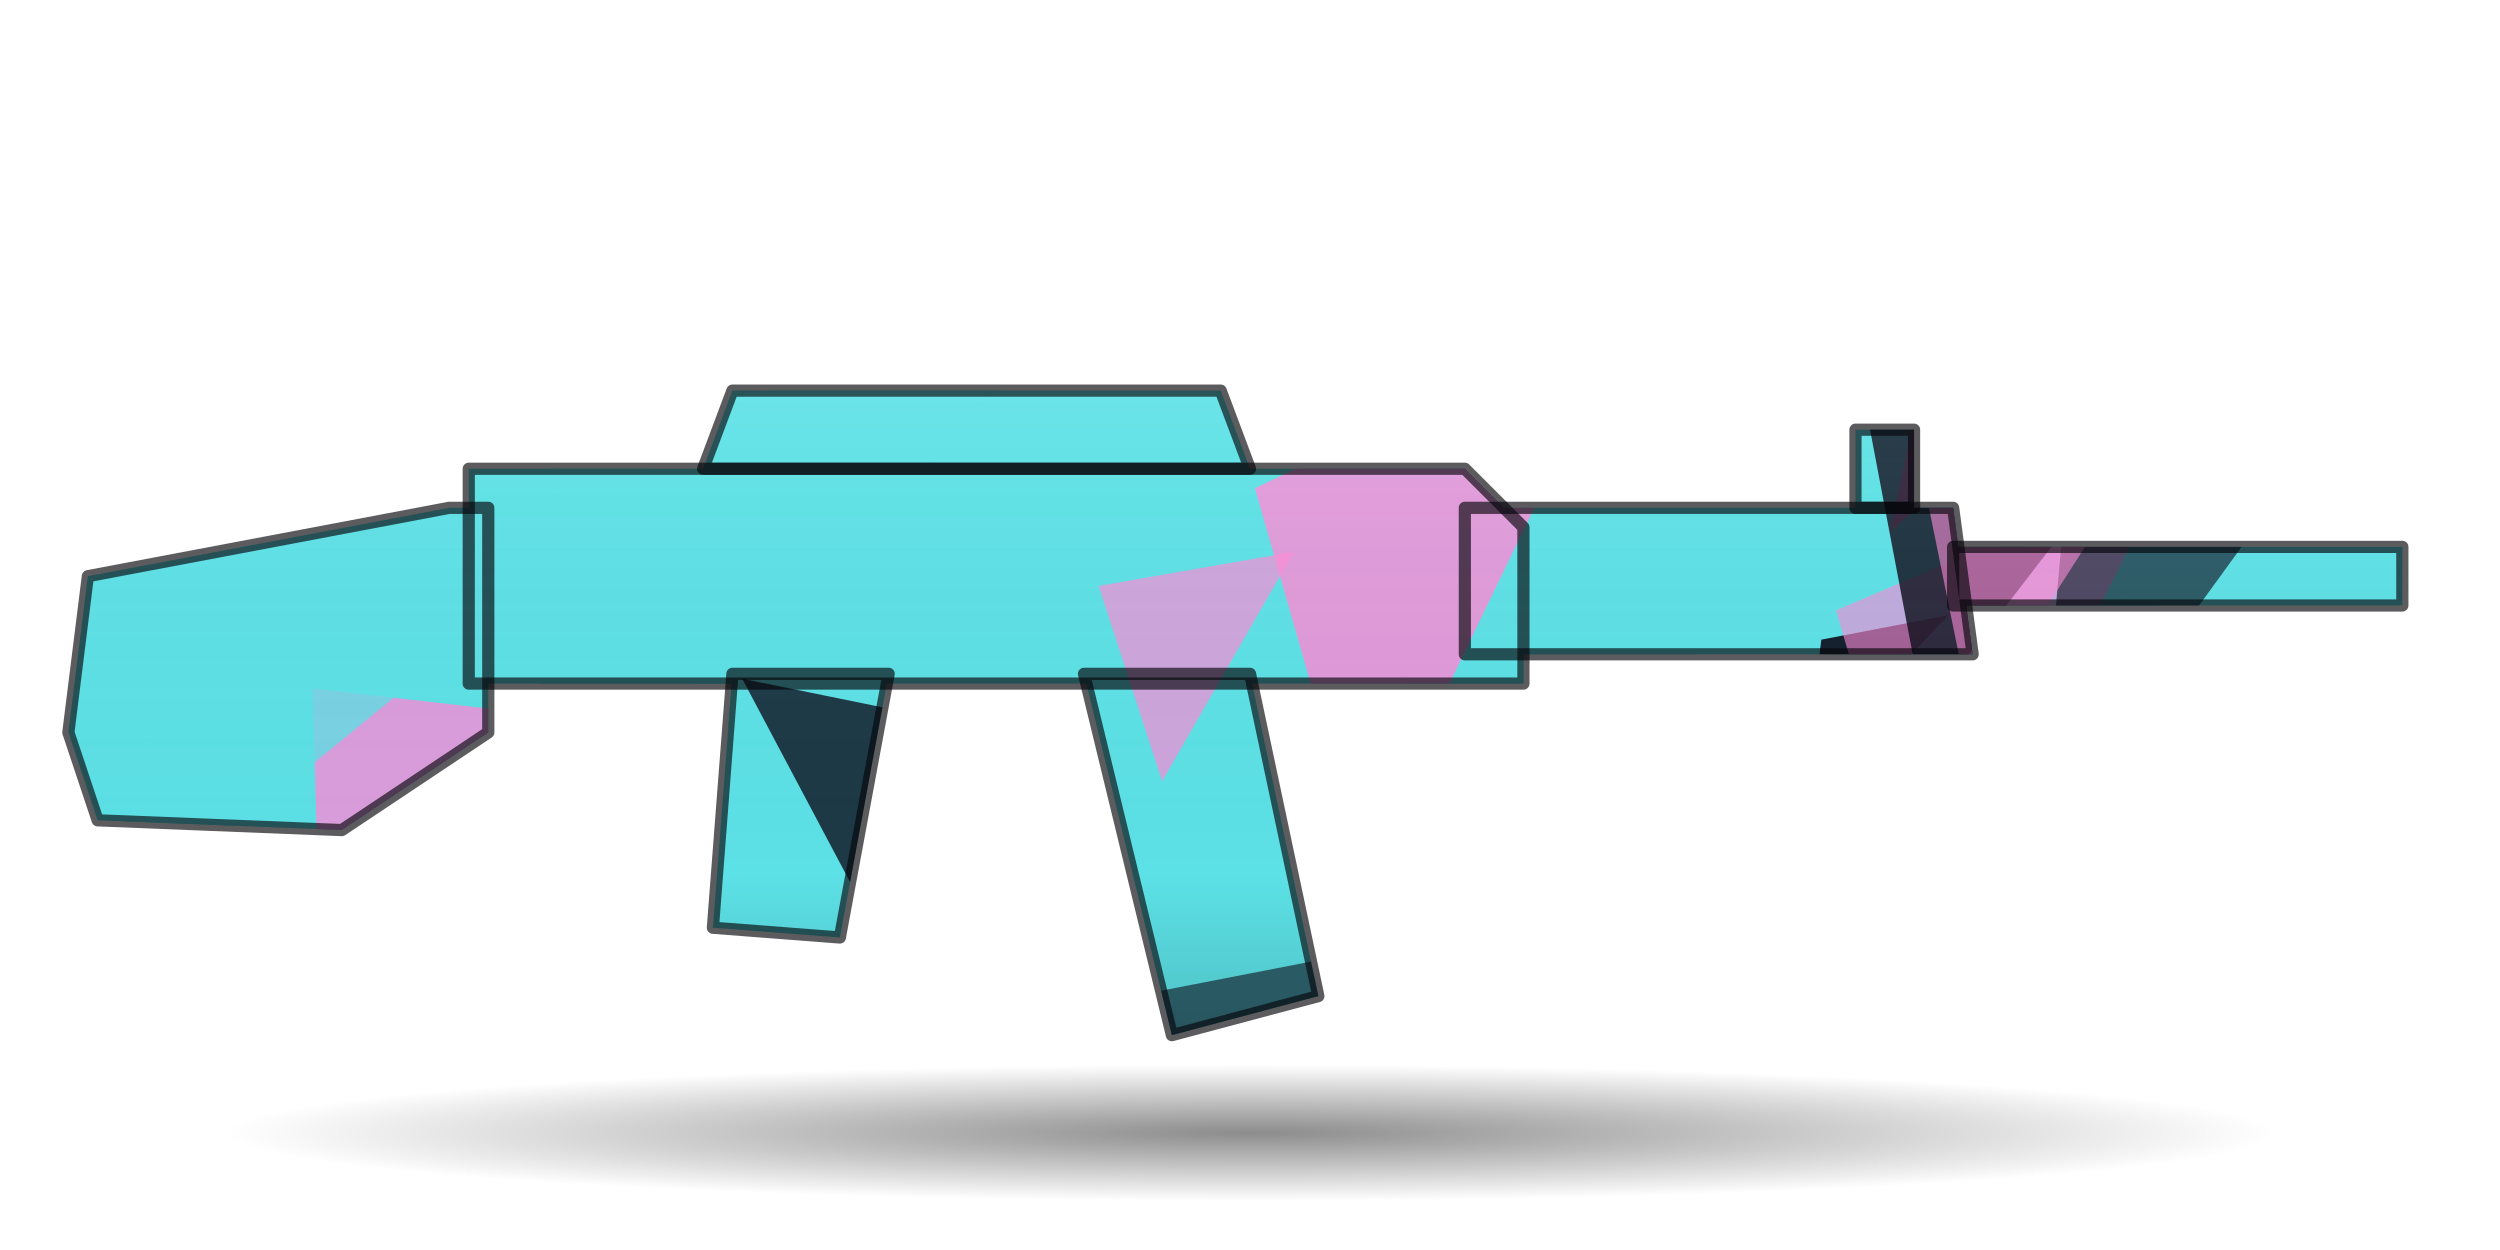
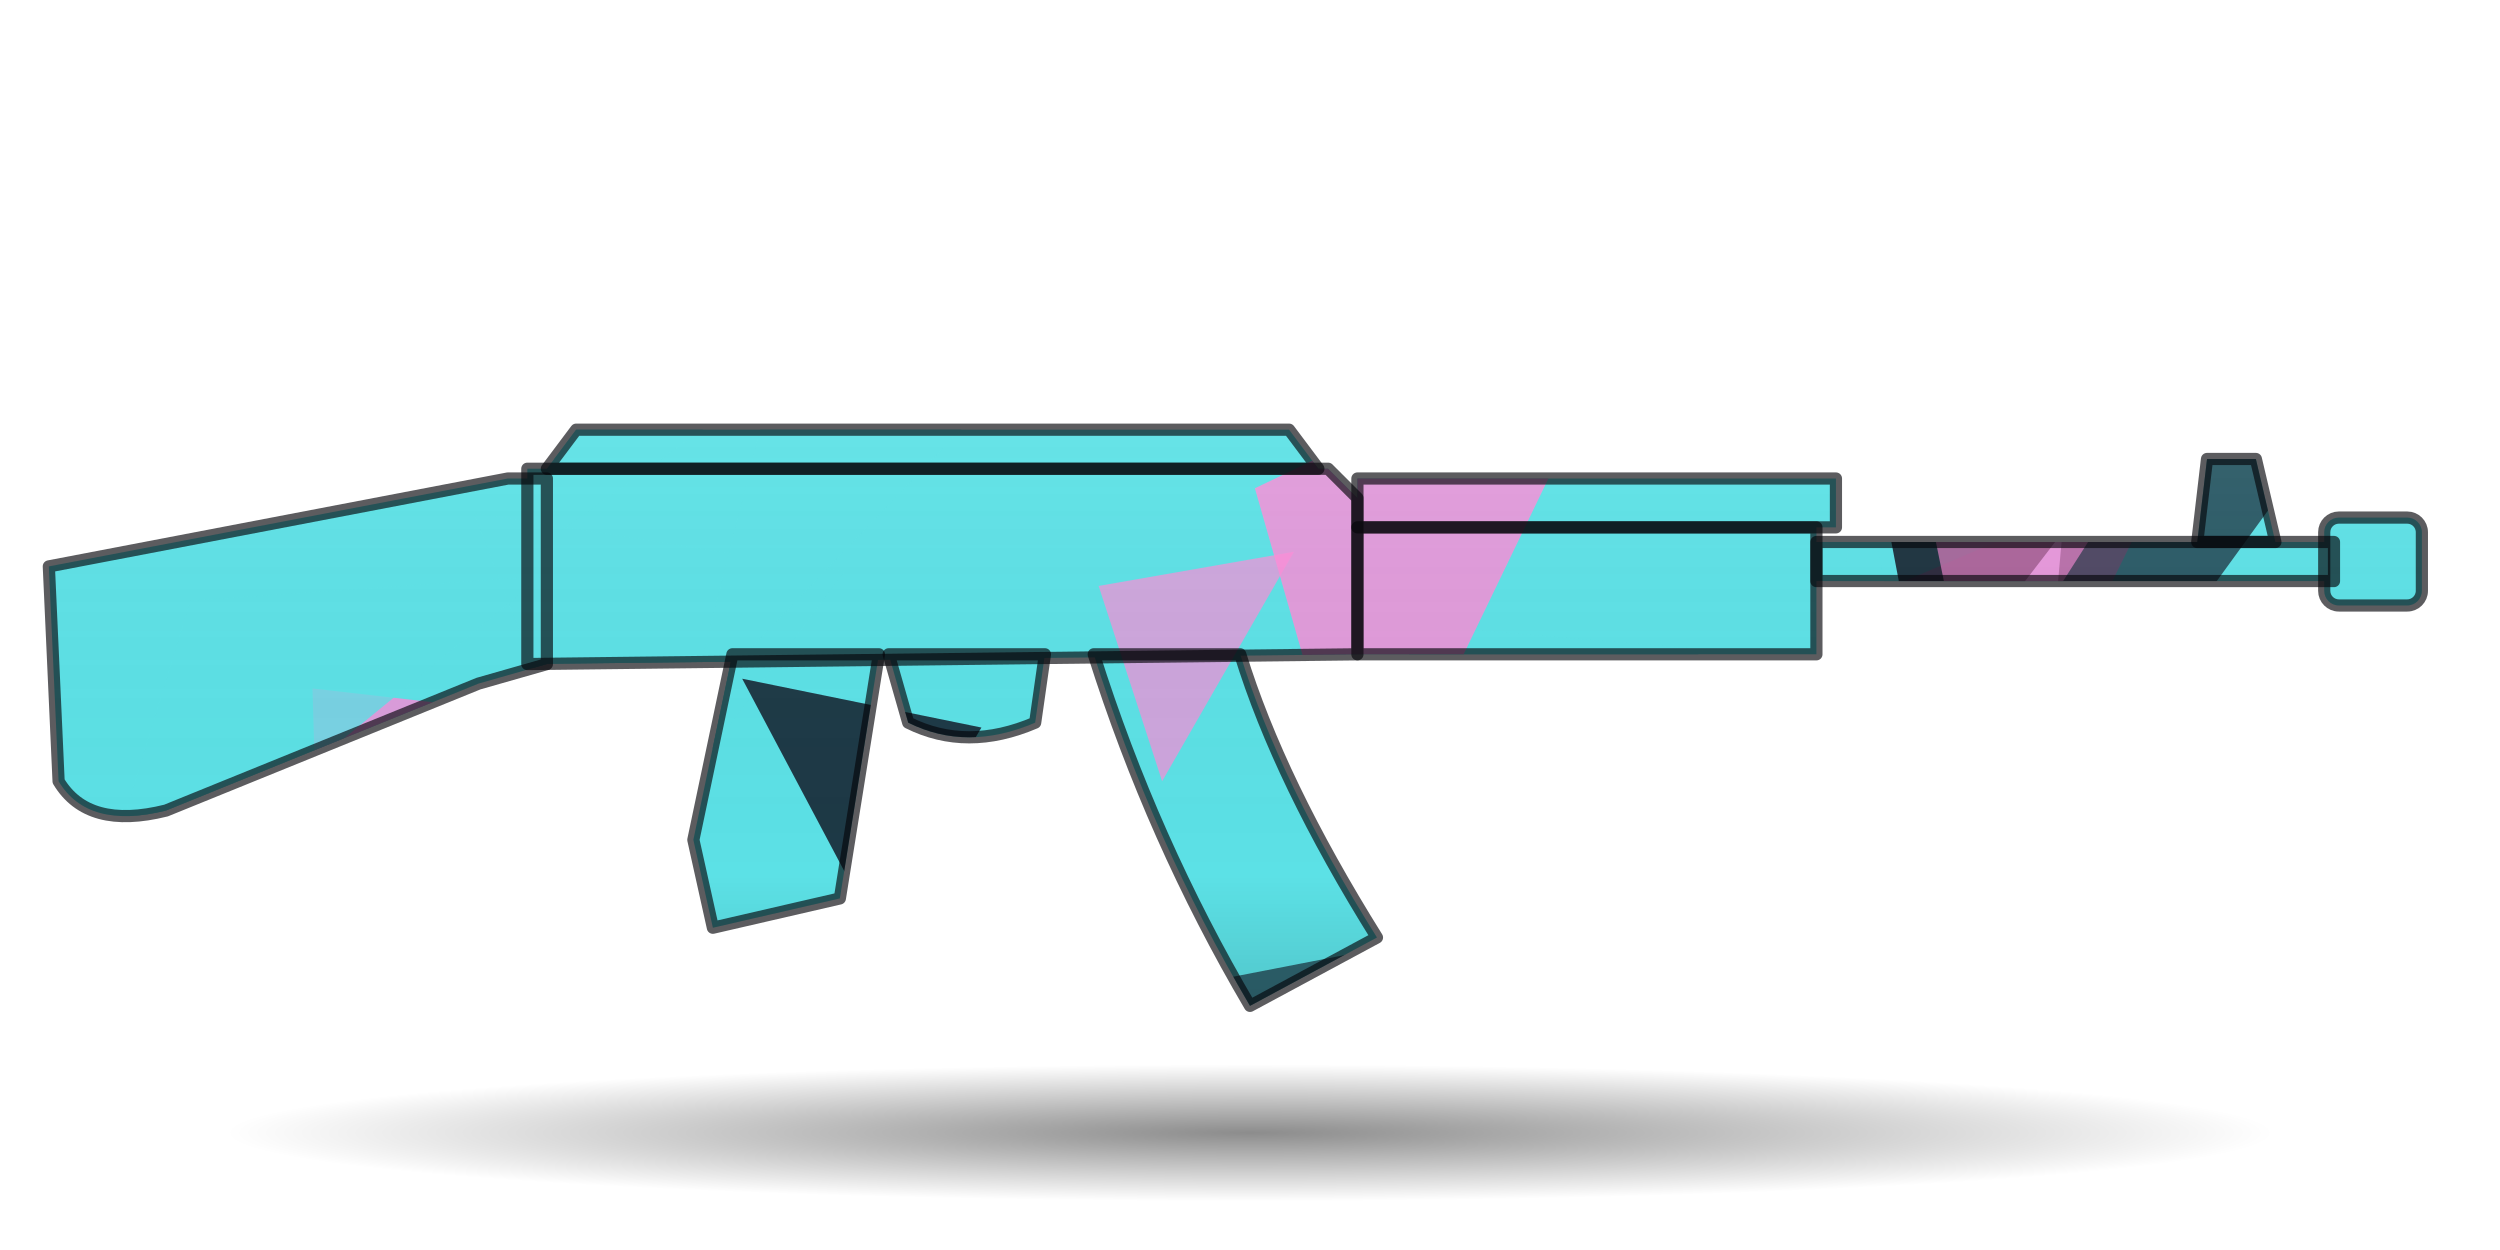
<svg xmlns="http://www.w3.org/2000/svg" viewBox="0 0 512 256" width="512" height="256">
  <defs>
    <clipPath id="criflerefraction">
-       <polygon points="18,118 92,104 100,104 100,150 70,170 20,168 14,150" />
-       <polygon points="96,96 300,96 312,108 312,140 96,140" />
-       <polygon points="300,104 400,104 404,134 300,134" />
-       <polygon points="400,112 492,112 492,124 400,124" />
-       <polygon points="380,88 392,88 392,104 380,104" />
-       <polygon points="150,80 250,80 256,96 144,96" />
-       <polygon points="222,138 256,138 270,204 240,212" />
-       <polygon points="150,138 182,138 172,192 146,190" />
+       <path d="M10 116 L104 98 L112 98 L112 136 L98 140 L34 166 Q18 170 12 160 Z" fill-rule="evenodd" clip-rule="evenodd" />
+       <polygon points="108,96 272,96 278,102 278,134 108,136" />
+       <polygon points="118,88 264,88 270,96 112,96" />
+       <polygon points="150,134 180,134 172,184 146,190 142,172" />
+       <path d="M182 134 L214 134 L212 148 Q198 154 186 148 Z" fill-rule="evenodd" clip-rule="evenodd" />
+       <path d="M224 134 L254 134 Q262 160 282 192 L256 206 Q236 172 224 134 Z" fill-rule="evenodd" clip-rule="evenodd" />
+       <polygon points="278,108 372,108 372,134 278,134" />
+       <polygon points="278,98 376,98 376,108 278,108" />
+       <polygon points="372,111 478,111 478,119 372,119" />
+       <polygon points="452,94 462,94 466,111 450,111" />
+       <rect x="476" y="106" width="20" height="18" rx="3" />
    </clipPath>
    <linearGradient id="hriflerefraction" x1="0" y1="0" x2="0" y2="1">
      <stop offset="0" stop-color="#fff" stop-opacity=".38" />
      <stop offset=".35" stop-color="#fff" stop-opacity=".06" />
      <stop offset=".7" stop-color="#000" stop-opacity="0" />
      <stop offset="1" stop-color="#000" stop-opacity=".35" />
    </linearGradient>
    <radialGradient id="sriflerefraction" cx=".5" cy=".5" r=".5">
      <stop offset="0" stop-color="#000" stop-opacity=".45" />
      <stop offset="1" stop-color="#000" stop-opacity="0" />
    </radialGradient>
  </defs>
  <ellipse cx="256" cy="232" rx="210" ry="14" fill="url(#sriflerefraction)" />
  <g clip-path="url(#criflerefraction)">
    <rect width="512" height="256" fill="#5ce1e6" />
    <polygon points="225,120 265,113 238,160" fill="#ff8ad8" opacity="0.69" />
    <polygon points="40,70 73,55 56,104" fill="#5ce1e6" opacity="0.74" />
    <polygon points="484,225 525,208 511,265" fill="#0d0d1c" opacity="0.87" />
    <polygon points="10,206 56,196 20,252" fill="#ff8ad8" opacity="0.87" />
    <polygon points="203,173 227,166 202,197" fill="#5ce1e6" opacity="0.65" />
    <polygon points="200,230 261,245 220,291" fill="#0d0d1c" opacity="0.65" />
    <polygon points="304,168 336,181 307,200" fill="#ff8ad8" opacity="0.76" />
    <polygon points="382,99 444,88 394,161" fill="#5ce1e6" opacity="0.94" />
    <polygon points="227,205 299,191 265,276" fill="#0d0d1c" opacity="0.59" />
    <polygon points="375,217 455,182 417,297" fill="#ff8ad8" opacity="0.82" />
    <polygon points="115,40 186,58 113,110" fill="#5ce1e6" opacity="0.56" />
    <polygon points="147,30 177,29 159,59" fill="#0d0d1c" opacity="0.79" />
    <polygon points="498,50 530,62 514,82" fill="#ff8ad8" opacity="0.67" />
    <polygon points="252,10 323,0 252,81" fill="#5ce1e6" opacity="1.00" />
    <polygon points="383,170 431,191 403,219" fill="#0d0d1c" opacity="0.81" />
    <polygon points="64,141 134,149 66,211" fill="#ff8ad8" opacity="0.78" />
    <polygon points="380,106 459,129 363,185" fill="#5ce1e6" opacity="0.59" />
    <polygon points="115,246 168,254 102,299" fill="#0d0d1c" opacity="0.72" />
    <polygon points="199,40 223,41 213,64" fill="#ff8ad8" opacity="0.77" />
    <polygon points="97,105 173,117 126,180" fill="#5ce1e6" opacity="0.98" />
    <polygon points="63,31 111,31 60,79" fill="#0d0d1c" opacity="0.94" />
    <polygon points="397,62 445,58 387,109" fill="#ff8ad8" opacity="0.88" />
    <polygon points="233,221 266,234 234,254" fill="#5ce1e6" opacity="0.59" />
    <polygon points="373,131 399,126 370,157" fill="#0d0d1c" opacity="0.92" />
    <polygon points="298,165 377,198 286,244" fill="#ff8ad8" opacity="0.59" />
    <polygon points="421,44 494,38 409,117" fill="#5ce1e6" opacity="0.81" />
    <polygon points="363,205 422,180 376,264" fill="#0d0d1c" opacity="0.66" />
    <polygon points="505,209 531,203 523,236" fill="#ff8ad8" opacity="0.76" />
    <polygon points="289,128 349,133 285,188" fill="#5ce1e6" opacity="0.80" />
    <polygon points="152,139 201,149 178,188" fill="#0d0d1c" opacity="0.79" />
    <polygon points="376,125 444,96 396,193" fill="#ff8ad8" opacity="0.61" />
    <polygon points="161,67 241,42 141,146" fill="#5ce1e6" opacity="0.80" />
    <polygon points="379,67 457,64 394,146" fill="#0d0d1c" opacity="0.83" />
    <polygon points="177,41 208,49 187,72" fill="#ff8ad8" opacity="0.83" />
    <polygon points="395,192 464,184 377,261" fill="#5ce1e6" opacity="0.88" />
    <polygon points="423,102 491,68 417,170" fill="#0d0d1c" opacity="0.64" />
    <polygon points="392,89 450,76 404,148" fill="#ff8ad8" opacity="0.60" />
    <polygon points="39,123 111,118 17,195" fill="#5ce1e6" opacity="0.78" />
    <polygon points="502,68 573,67 497,139" fill="#0d0d1c" opacity="0.87" />
    <polygon points="257,100 334,63 279,177" fill="#ff8ad8" opacity="0.81" />
    <rect width="512" height="256" fill="url(#hriflerefraction)" />
  </g>
-   <polygon points="18,118 92,104 100,104 100,150 70,170 20,168 14,150" fill="none" stroke="#05060a" stroke-opacity=".65" stroke-width="2.5" stroke-linejoin="round" />
-   <polygon points="96,96 300,96 312,108 312,140 96,140" fill="none" stroke="#05060a" stroke-opacity=".65" stroke-width="2.5" stroke-linejoin="round" />
-   <polygon points="300,104 400,104 404,134 300,134" fill="none" stroke="#05060a" stroke-opacity=".65" stroke-width="2.5" stroke-linejoin="round" />
-   <polygon points="400,112 492,112 492,124 400,124" fill="none" stroke="#05060a" stroke-opacity=".65" stroke-width="2.5" stroke-linejoin="round" />
-   <polygon points="380,88 392,88 392,104 380,104" fill="none" stroke="#05060a" stroke-opacity=".65" stroke-width="2.5" stroke-linejoin="round" />
-   <polygon points="150,80 250,80 256,96 144,96" fill="none" stroke="#05060a" stroke-opacity=".65" stroke-width="2.5" stroke-linejoin="round" />
-   <polygon points="222,138 256,138 270,204 240,212" fill="none" stroke="#05060a" stroke-opacity=".65" stroke-width="2.5" stroke-linejoin="round" />
-   <polygon points="150,138 182,138 172,192 146,190" fill="none" stroke="#05060a" stroke-opacity=".65" stroke-width="2.5" stroke-linejoin="round" />
+   <path d="M10 116 L104 98 L112 98 L112 136 L98 140 L34 166 Q18 170 12 160 Z" fill-rule="evenodd" clip-rule="evenodd" fill="none" stroke="#05060a" stroke-opacity=".65" stroke-width="2.5" stroke-linejoin="round" />
+   <polygon points="108,96 272,96 278,102 278,134 108,136" fill="none" stroke="#05060a" stroke-opacity=".65" stroke-width="2.5" stroke-linejoin="round" />
+   <polygon points="118,88 264,88 270,96 112,96" fill="none" stroke="#05060a" stroke-opacity=".65" stroke-width="2.5" stroke-linejoin="round" />
+   <polygon points="150,134 180,134 172,184 146,190 142,172" fill="none" stroke="#05060a" stroke-opacity=".65" stroke-width="2.5" stroke-linejoin="round" />
+   <path d="M182 134 L214 134 L212 148 Q198 154 186 148 Z" fill-rule="evenodd" clip-rule="evenodd" fill="none" stroke="#05060a" stroke-opacity=".65" stroke-width="2.5" stroke-linejoin="round" />
+   <path d="M224 134 L254 134 Q262 160 282 192 L256 206 Q236 172 224 134 Z" fill-rule="evenodd" clip-rule="evenodd" fill="none" stroke="#05060a" stroke-opacity=".65" stroke-width="2.5" stroke-linejoin="round" />
+   <polygon points="278,108 372,108 372,134 278,134" fill="none" stroke="#05060a" stroke-opacity=".65" stroke-width="2.5" stroke-linejoin="round" />
+   <polygon points="278,98 376,98 376,108 278,108" fill="none" stroke="#05060a" stroke-opacity=".65" stroke-width="2.5" stroke-linejoin="round" />
+   <polygon points="372,111 478,111 478,119 372,119" fill="none" stroke="#05060a" stroke-opacity=".65" stroke-width="2.5" stroke-linejoin="round" />
+   <polygon points="452,94 462,94 466,111 450,111" fill="none" stroke="#05060a" stroke-opacity=".65" stroke-width="2.5" stroke-linejoin="round" />
+   <rect x="476" y="106" width="20" height="18" rx="3" fill="none" stroke="#05060a" stroke-opacity=".65" stroke-width="2.5" stroke-linejoin="round" />
</svg>
